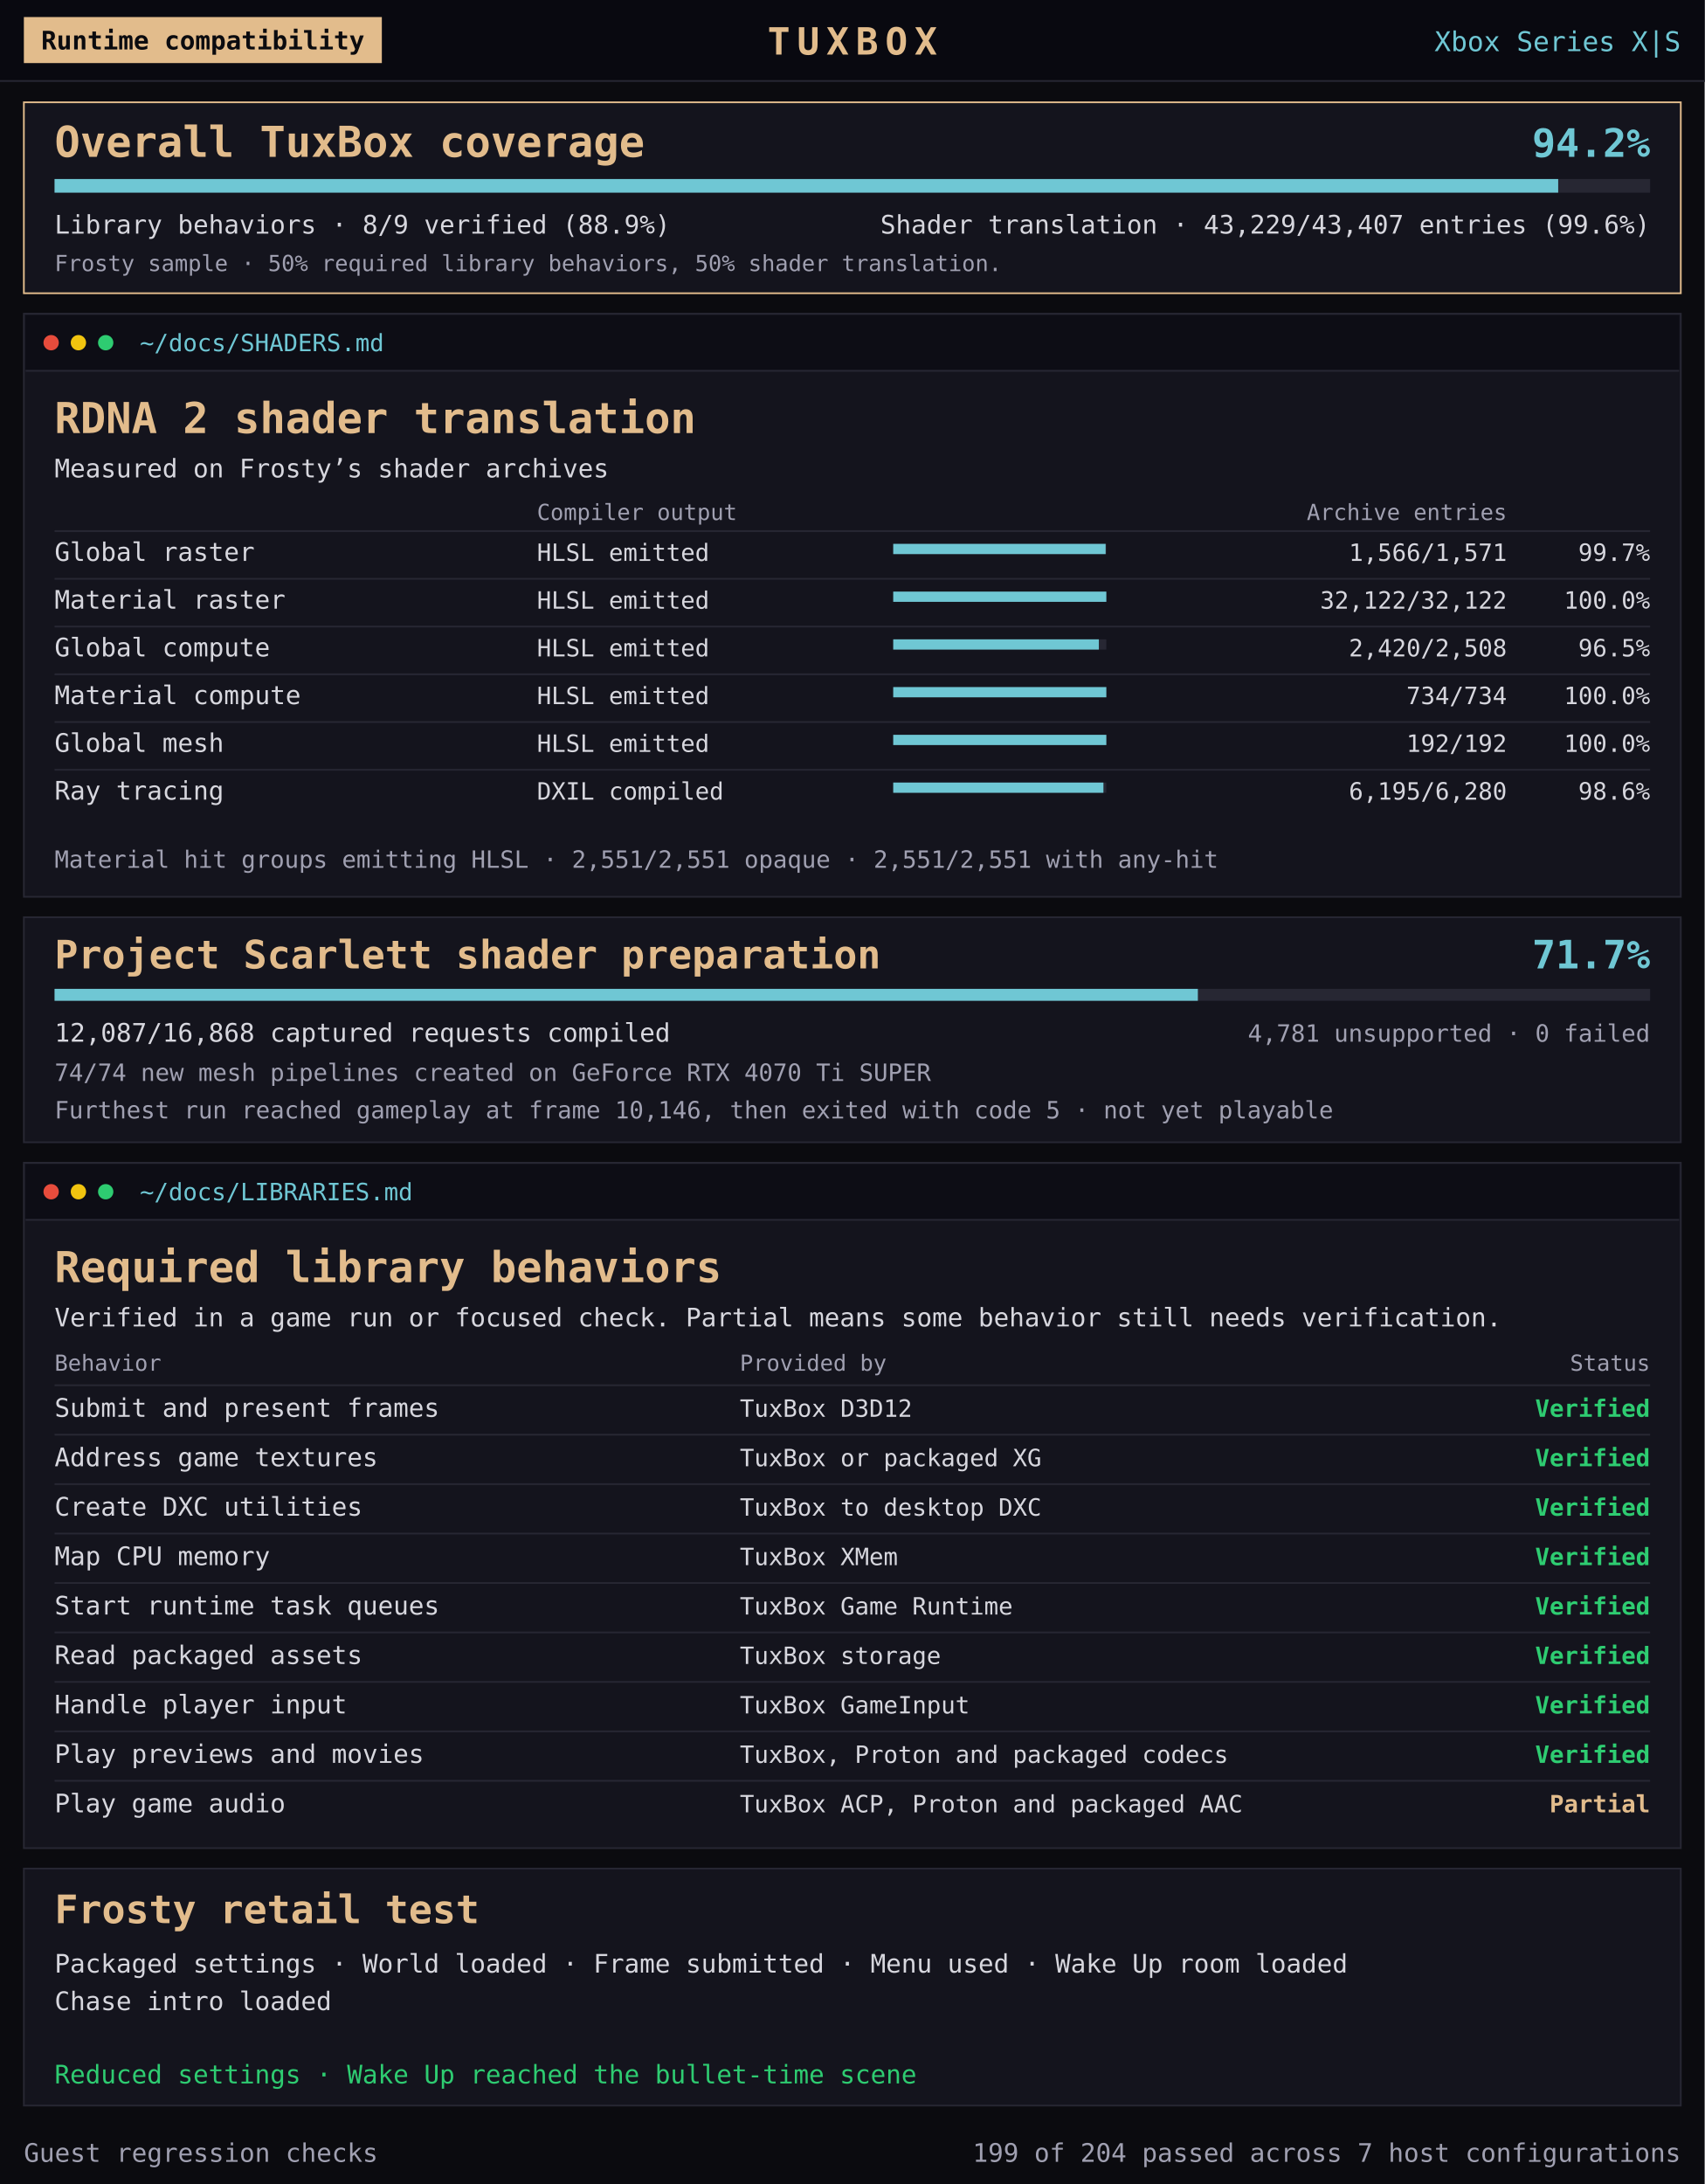
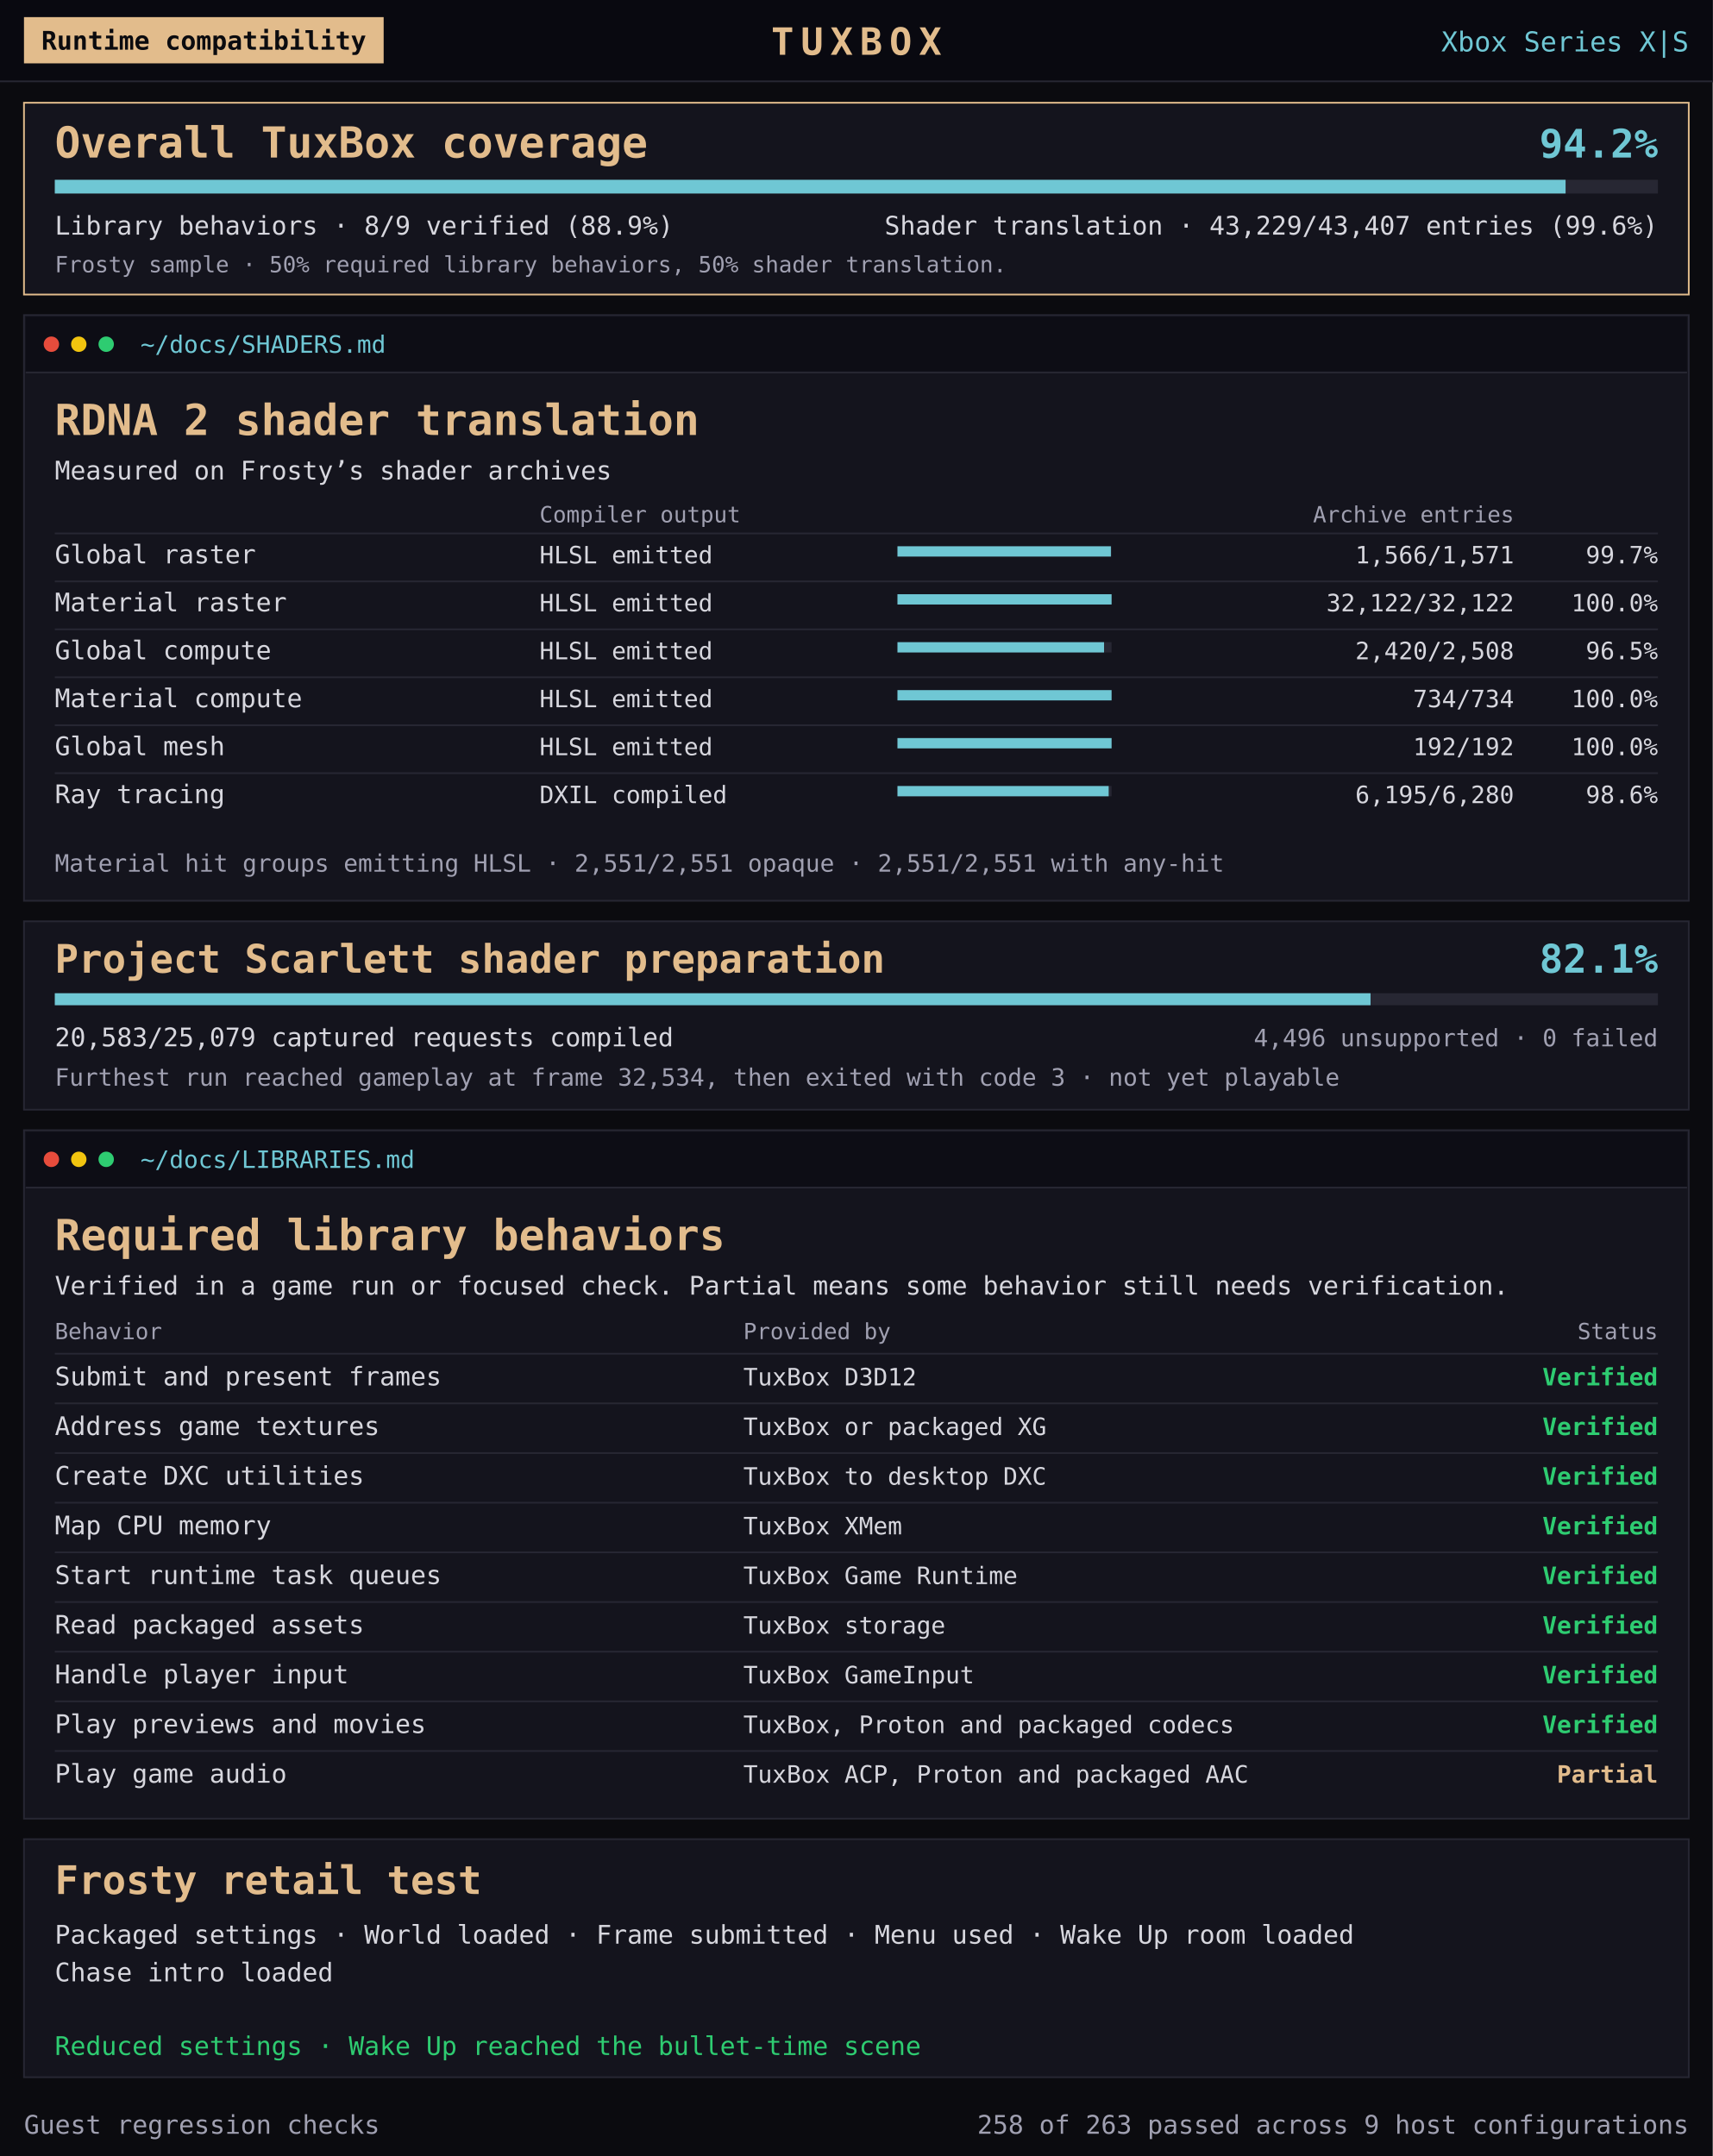
- <svg xmlns="http://www.w3.org/2000/svg" role="img" font-family="'Terminess Nerd Font Mono', 'DejaVu Sans Mono', Consolas, monospace" aria-labelledby="map-title map-description" viewBox="0 0 1000 1281" width="1000" height="1281">
-   <rect x="0" y="0" width="1000" height="1281" fill="#0b0b0f" />
+ <svg xmlns="http://www.w3.org/2000/svg" role="img" font-family="'Terminess Nerd Font Mono', 'DejaVu Sans Mono', Consolas, monospace" aria-labelledby="map-title map-description" viewBox="0 0 1000 1259" width="1000" height="1259">
+   <rect x="0" y="0" width="1000" height="1259" fill="#0b0b0f" />
  <rect x="0" y="0" width="1000" height="48" fill="#090910" />
  <rect x="0" y="47" width="1000" height="1" fill="#272733" />
  <rect x="14" y="10" width="210" height="27" fill="#e2bc8c" />
  <text x="119" y="29" fill="#0b0b0f" font-size="15" text-anchor="middle" font-weight="bold">Runtime compatibility</text>
  <text x="500" y="32" fill="#e2bc8c" font-size="22" text-anchor="middle" font-weight="bold" letter-spacing="4">TUXBOX</text>
  <text x="986" y="30" fill="#6fc7d4" font-size="16" text-anchor="end" font-weight="normal">Xbox Series X|S</text>
  <g transform="translate(14 60)">
    <rect x="0" y="0" width="972" height="112" fill="#14141d" stroke="#e2bc8c" />
    <text x="18" y="32" fill="#e2bc8c" font-size="25" text-anchor="start" font-weight="bold">Overall TuxBox coverage</text>
    <text x="954" y="32" fill="#6fc7d4" font-size="23" text-anchor="end" font-weight="bold">94.2%</text>
    <rect x="18" y="45" width="936" height="8" fill="#272733" />
    <rect x="18" y="45" width="882.081" height="8" fill="#6fc7d4" />
    <text x="18" y="77" fill="#d7d7de" font-size="15" text-anchor="start" font-weight="normal">Library behaviors · 8/9 verified (88.9%)</text>
    <text x="954" y="77" fill="#d7d7de" font-size="15" text-anchor="end" font-weight="normal">Shader translation · 43,229/43,407 entries (99.6%)</text>
    <text x="18" y="99" fill="#a0a0b1" font-size="13" text-anchor="start" font-weight="normal">Frosty sample · 50% required library behaviors, 50% shader translation.</text>
  </g>
  <g transform="translate(14 184)">
    <rect x="0" y="0" width="972" height="342" fill="#14141d" stroke="#272733" stroke-width="1" />
    <rect x="1" y="1" width="970" height="32" fill="#0d0d15" />
    <rect x="1" y="33" width="970" height="1" fill="#272733" />
    <circle cx="16" cy="17" r="4.5" fill="#e74c3c" />
    <circle cx="32" cy="17" r="4.5" fill="#f1c40f" />
    <circle cx="48" cy="17" r="4.5" fill="#2ecc71" />
    <text x="68" y="22" fill="#6fc7d4" font-size="14" text-anchor="start" font-weight="normal">~/docs/SHADERS.md</text>
    <text x="18" y="70" fill="#e2bc8c" font-size="25" text-anchor="start" font-weight="bold">RDNA 2 shader translation</text>
    <text x="18" y="96" fill="#d7d7de" font-size="15" text-anchor="start" font-weight="normal">Measured on Frosty’s shader archives</text>
    <text x="301" y="121" fill="#a0a0b1" font-size="13" text-anchor="start" font-weight="normal">Compiler output</text>
    <text x="870" y="121" fill="#a0a0b1" font-size="13" text-anchor="end" font-weight="normal">Archive entries</text>
    <g>
      <rect x="18" y="127" width="936" height="1" fill="#272733" />
      <text x="18" y="145" fill="#d7d7de" font-size="15" text-anchor="start" font-weight="normal">Global raster</text>
      <text x="301" y="145" fill="#d7d7de" font-size="14" text-anchor="start" font-weight="normal">HLSL emitted</text>
      <rect x="510" y="135" width="125" height="6" fill="#272733" />
      <rect x="510" y="135" width="124.602" height="6" fill="#6fc7d4" />
      <text x="870" y="145" fill="#d7d7de" font-size="14" text-anchor="end" font-weight="normal">1,566/1,571</text>
      <text x="954" y="145" fill="#d7d7de" font-size="14" text-anchor="end" font-weight="normal">99.7%</text>
    </g>
    <g>
      <rect x="18" y="155" width="936" height="1" fill="#272733" />
      <text x="18" y="173" fill="#d7d7de" font-size="15" text-anchor="start" font-weight="normal">Material raster</text>
      <text x="301" y="173" fill="#d7d7de" font-size="14" text-anchor="start" font-weight="normal">HLSL emitted</text>
      <rect x="510" y="163" width="125" height="6" fill="#272733" />
      <rect x="510" y="163" width="125.0" height="6" fill="#6fc7d4" />
      <text x="870" y="173" fill="#d7d7de" font-size="14" text-anchor="end" font-weight="normal">32,122/32,122</text>
      <text x="954" y="173" fill="#d7d7de" font-size="14" text-anchor="end" font-weight="normal">100.0%</text>
    </g>
    <g>
      <rect x="18" y="183" width="936" height="1" fill="#272733" />
      <text x="18" y="201" fill="#d7d7de" font-size="15" text-anchor="start" font-weight="normal">Global compute</text>
      <text x="301" y="201" fill="#d7d7de" font-size="14" text-anchor="start" font-weight="normal">HLSL emitted</text>
      <rect x="510" y="191" width="125" height="6" fill="#272733" />
      <rect x="510" y="191" width="120.614" height="6" fill="#6fc7d4" />
      <text x="870" y="201" fill="#d7d7de" font-size="14" text-anchor="end" font-weight="normal">2,420/2,508</text>
      <text x="954" y="201" fill="#d7d7de" font-size="14" text-anchor="end" font-weight="normal">96.5%</text>
    </g>
    <g>
      <rect x="18" y="211" width="936" height="1" fill="#272733" />
      <text x="18" y="229" fill="#d7d7de" font-size="15" text-anchor="start" font-weight="normal">Material compute</text>
      <text x="301" y="229" fill="#d7d7de" font-size="14" text-anchor="start" font-weight="normal">HLSL emitted</text>
      <rect x="510" y="219" width="125" height="6" fill="#272733" />
      <rect x="510" y="219" width="125.0" height="6" fill="#6fc7d4" />
      <text x="870" y="229" fill="#d7d7de" font-size="14" text-anchor="end" font-weight="normal">734/734</text>
      <text x="954" y="229" fill="#d7d7de" font-size="14" text-anchor="end" font-weight="normal">100.0%</text>
    </g>
    <g>
      <rect x="18" y="239" width="936" height="1" fill="#272733" />
      <text x="18" y="257" fill="#d7d7de" font-size="15" text-anchor="start" font-weight="normal">Global mesh</text>
      <text x="301" y="257" fill="#d7d7de" font-size="14" text-anchor="start" font-weight="normal">HLSL emitted</text>
      <rect x="510" y="247" width="125" height="6" fill="#272733" />
      <rect x="510" y="247" width="125.0" height="6" fill="#6fc7d4" />
      <text x="870" y="257" fill="#d7d7de" font-size="14" text-anchor="end" font-weight="normal">192/192</text>
      <text x="954" y="257" fill="#d7d7de" font-size="14" text-anchor="end" font-weight="normal">100.0%</text>
    </g>
    <g>
      <rect x="18" y="267" width="936" height="1" fill="#272733" />
      <text x="18" y="285" fill="#d7d7de" font-size="15" text-anchor="start" font-weight="normal">Ray tracing</text>
      <text x="301" y="285" fill="#d7d7de" font-size="14" text-anchor="start" font-weight="normal">DXIL compiled</text>
      <rect x="510" y="275" width="125" height="6" fill="#272733" />
      <rect x="510" y="275" width="123.308" height="6" fill="#6fc7d4" />
      <text x="870" y="285" fill="#d7d7de" font-size="14" text-anchor="end" font-weight="normal">6,195/6,280</text>
      <text x="954" y="285" fill="#d7d7de" font-size="14" text-anchor="end" font-weight="normal">98.6%</text>
    </g>
    <text x="18" y="325" fill="#a0a0b1" font-size="14" text-anchor="start" font-weight="normal">Material hit groups emitting HLSL · 2,551/2,551 opaque · 2,551/2,551 with any-hit</text>
  </g>
  <g transform="translate(14 538)">
-     <rect x="0" y="0" width="972" height="132" fill="#14141d" stroke="#272733" />
+     <rect x="0" y="0" width="972" height="110" fill="#14141d" stroke="#272733" />
    <text x="18" y="30" fill="#e2bc8c" font-size="23" text-anchor="start" font-weight="bold">Project Scarlett shader preparation</text>
-     <text x="954" y="30" fill="#6fc7d4" font-size="23" text-anchor="end" font-weight="bold">71.7%</text>
+     <text x="954" y="30" fill="#6fc7d4" font-size="23" text-anchor="end" font-weight="bold">82.1%</text>
    <rect x="18" y="42" width="936" height="7" fill="#272733" />
-     <rect x="18" y="42" width="670.704" height="7" fill="#6fc7d4" />
-     <text x="18" y="73" fill="#d7d7de" font-size="15" text-anchor="start" font-weight="normal">12,087/16,868 captured requests compiled</text>
-     <text x="954" y="73" fill="#a0a0b1" font-size="14" text-anchor="end" font-weight="normal">4,781 unsupported · 0 failed</text>
-     <text x="18" y="96" fill="#a0a0b1" font-size="14" text-anchor="start" font-weight="normal">74/74 new mesh pipelines created on GeForce RTX 4070 Ti SUPER</text>
-     <text x="18" y="118" fill="#a0a0b1" font-size="14" text-anchor="start" font-weight="normal">Furthest run reached gameplay at frame 10,146, then exited with code 5 · not yet playable</text>
+     <rect x="18" y="42" width="768.2" height="7" fill="#6fc7d4" />
+     <text x="18" y="73" fill="#d7d7de" font-size="15" text-anchor="start" font-weight="normal">20,583/25,079 captured requests compiled</text>
+     <text x="954" y="73" fill="#a0a0b1" font-size="14" text-anchor="end" font-weight="normal">4,496 unsupported · 0 failed</text>
+     <text x="18" y="96" fill="#a0a0b1" font-size="14" text-anchor="start" font-weight="normal">Furthest run reached gameplay at frame 32,534, then exited with code 3 · not yet playable</text>
  </g>
-   <g transform="translate(14 682)">
+   <g transform="translate(14 660)">
    <rect x="0" y="0" width="972" height="402" fill="#14141d" stroke="#272733" stroke-width="1" />
    <rect x="1" y="1" width="970" height="32" fill="#0d0d15" />
    <rect x="1" y="33" width="970" height="1" fill="#272733" />
    <circle cx="16" cy="17" r="4.5" fill="#e74c3c" />
    <circle cx="32" cy="17" r="4.5" fill="#f1c40f" />
    <circle cx="48" cy="17" r="4.5" fill="#2ecc71" />
    <text x="68" y="22" fill="#6fc7d4" font-size="14" text-anchor="start" font-weight="normal">~/docs/LIBRARIES.md</text>
    <text x="18" y="70" fill="#e2bc8c" font-size="25" text-anchor="start" font-weight="bold">Required library behaviors</text>
    <text x="18" y="96" fill="#d7d7de" font-size="15" text-anchor="start" font-weight="normal">Verified in a game run or focused check. Partial means some behavior still needs verification.</text>
    <text x="18" y="122" fill="#a0a0b1" font-size="13" text-anchor="start" font-weight="normal">Behavior</text>
    <text x="420" y="122" fill="#a0a0b1" font-size="13" text-anchor="start" font-weight="normal">Provided by</text>
    <text x="954" y="122" fill="#a0a0b1" font-size="13" text-anchor="end" font-weight="normal">Status</text>
    <g>
      <rect x="18" y="130" width="936" height="1" fill="#272733" />
      <text x="18" y="149" fill="#d7d7de" font-size="15" text-anchor="start" font-weight="normal">Submit and present frames</text>
      <text x="420" y="149" fill="#d7d7de" font-size="14" text-anchor="start" font-weight="normal">TuxBox D3D12</text>
      <text x="954" y="149" fill="#2ecc71" font-size="14" text-anchor="end" font-weight="bold">Verified</text>
    </g>
    <g>
      <rect x="18" y="159" width="936" height="1" fill="#272733" />
      <text x="18" y="178" fill="#d7d7de" font-size="15" text-anchor="start" font-weight="normal">Address game textures</text>
      <text x="420" y="178" fill="#d7d7de" font-size="14" text-anchor="start" font-weight="normal">TuxBox or packaged XG</text>
      <text x="954" y="178" fill="#2ecc71" font-size="14" text-anchor="end" font-weight="bold">Verified</text>
    </g>
    <g>
      <rect x="18" y="188" width="936" height="1" fill="#272733" />
      <text x="18" y="207" fill="#d7d7de" font-size="15" text-anchor="start" font-weight="normal">Create DXC utilities</text>
      <text x="420" y="207" fill="#d7d7de" font-size="14" text-anchor="start" font-weight="normal">TuxBox to desktop DXC</text>
      <text x="954" y="207" fill="#2ecc71" font-size="14" text-anchor="end" font-weight="bold">Verified</text>
    </g>
    <g>
      <rect x="18" y="217" width="936" height="1" fill="#272733" />
      <text x="18" y="236" fill="#d7d7de" font-size="15" text-anchor="start" font-weight="normal">Map CPU memory</text>
      <text x="420" y="236" fill="#d7d7de" font-size="14" text-anchor="start" font-weight="normal">TuxBox XMem</text>
      <text x="954" y="236" fill="#2ecc71" font-size="14" text-anchor="end" font-weight="bold">Verified</text>
    </g>
    <g>
      <rect x="18" y="246" width="936" height="1" fill="#272733" />
      <text x="18" y="265" fill="#d7d7de" font-size="15" text-anchor="start" font-weight="normal">Start runtime task queues</text>
      <text x="420" y="265" fill="#d7d7de" font-size="14" text-anchor="start" font-weight="normal">TuxBox Game Runtime</text>
      <text x="954" y="265" fill="#2ecc71" font-size="14" text-anchor="end" font-weight="bold">Verified</text>
    </g>
    <g>
      <rect x="18" y="275" width="936" height="1" fill="#272733" />
      <text x="18" y="294" fill="#d7d7de" font-size="15" text-anchor="start" font-weight="normal">Read packaged assets</text>
      <text x="420" y="294" fill="#d7d7de" font-size="14" text-anchor="start" font-weight="normal">TuxBox storage</text>
      <text x="954" y="294" fill="#2ecc71" font-size="14" text-anchor="end" font-weight="bold">Verified</text>
    </g>
    <g>
      <rect x="18" y="304" width="936" height="1" fill="#272733" />
      <text x="18" y="323" fill="#d7d7de" font-size="15" text-anchor="start" font-weight="normal">Handle player input</text>
      <text x="420" y="323" fill="#d7d7de" font-size="14" text-anchor="start" font-weight="normal">TuxBox GameInput</text>
      <text x="954" y="323" fill="#2ecc71" font-size="14" text-anchor="end" font-weight="bold">Verified</text>
    </g>
    <g>
      <rect x="18" y="333" width="936" height="1" fill="#272733" />
      <text x="18" y="352" fill="#d7d7de" font-size="15" text-anchor="start" font-weight="normal">Play previews and movies</text>
      <text x="420" y="352" fill="#d7d7de" font-size="14" text-anchor="start" font-weight="normal">TuxBox, Proton and packaged codecs</text>
      <text x="954" y="352" fill="#2ecc71" font-size="14" text-anchor="end" font-weight="bold">Verified</text>
    </g>
    <g>
      <rect x="18" y="362" width="936" height="1" fill="#272733" />
      <text x="18" y="381" fill="#d7d7de" font-size="15" text-anchor="start" font-weight="normal">Play game audio</text>
      <text x="420" y="381" fill="#d7d7de" font-size="14" text-anchor="start" font-weight="normal">TuxBox ACP, Proton and packaged AAC</text>
      <text x="954" y="381" fill="#e2bc8c" font-size="14" text-anchor="end" font-weight="bold">Partial</text>
    </g>
  </g>
-   <g transform="translate(14 1096)">
+   <g transform="translate(14 1074)">
    <rect x="0" y="0" width="972" height="139" fill="#14141d" stroke="#272733" />
    <text x="18" y="32" fill="#e2bc8c" font-size="23" text-anchor="start" font-weight="bold">Frosty retail test</text>
    <text x="18" y="61" fill="#d7d7de" font-size="15" text-anchor="start" font-weight="normal">Packaged settings · World loaded · Frame submitted · Menu used · Wake Up room loaded</text>
    <text x="18" y="83" fill="#d7d7de" font-size="15" text-anchor="start" font-weight="normal">Chase intro loaded</text>
    <text x="18" y="126" fill="#2ecc71" font-size="15" text-anchor="start" font-weight="normal">Reduced settings · Wake Up reached the bullet-time scene</text>
  </g>
-   <g transform="translate(14 1247)">
+   <g transform="translate(14 1225)">
    <text x="0" y="21" fill="#a0a0b1" font-size="15" text-anchor="start" font-weight="normal">Guest regression checks</text>
-     <text x="972" y="21" fill="#a0a0b1" font-size="15" text-anchor="end" font-weight="normal">199 of 204 passed across 7 host configurations</text>
+     <text x="972" y="21" fill="#a0a0b1" font-size="15" text-anchor="end" font-weight="normal">258 of 263 passed across 9 host configurations</text>
  </g>
</svg>
